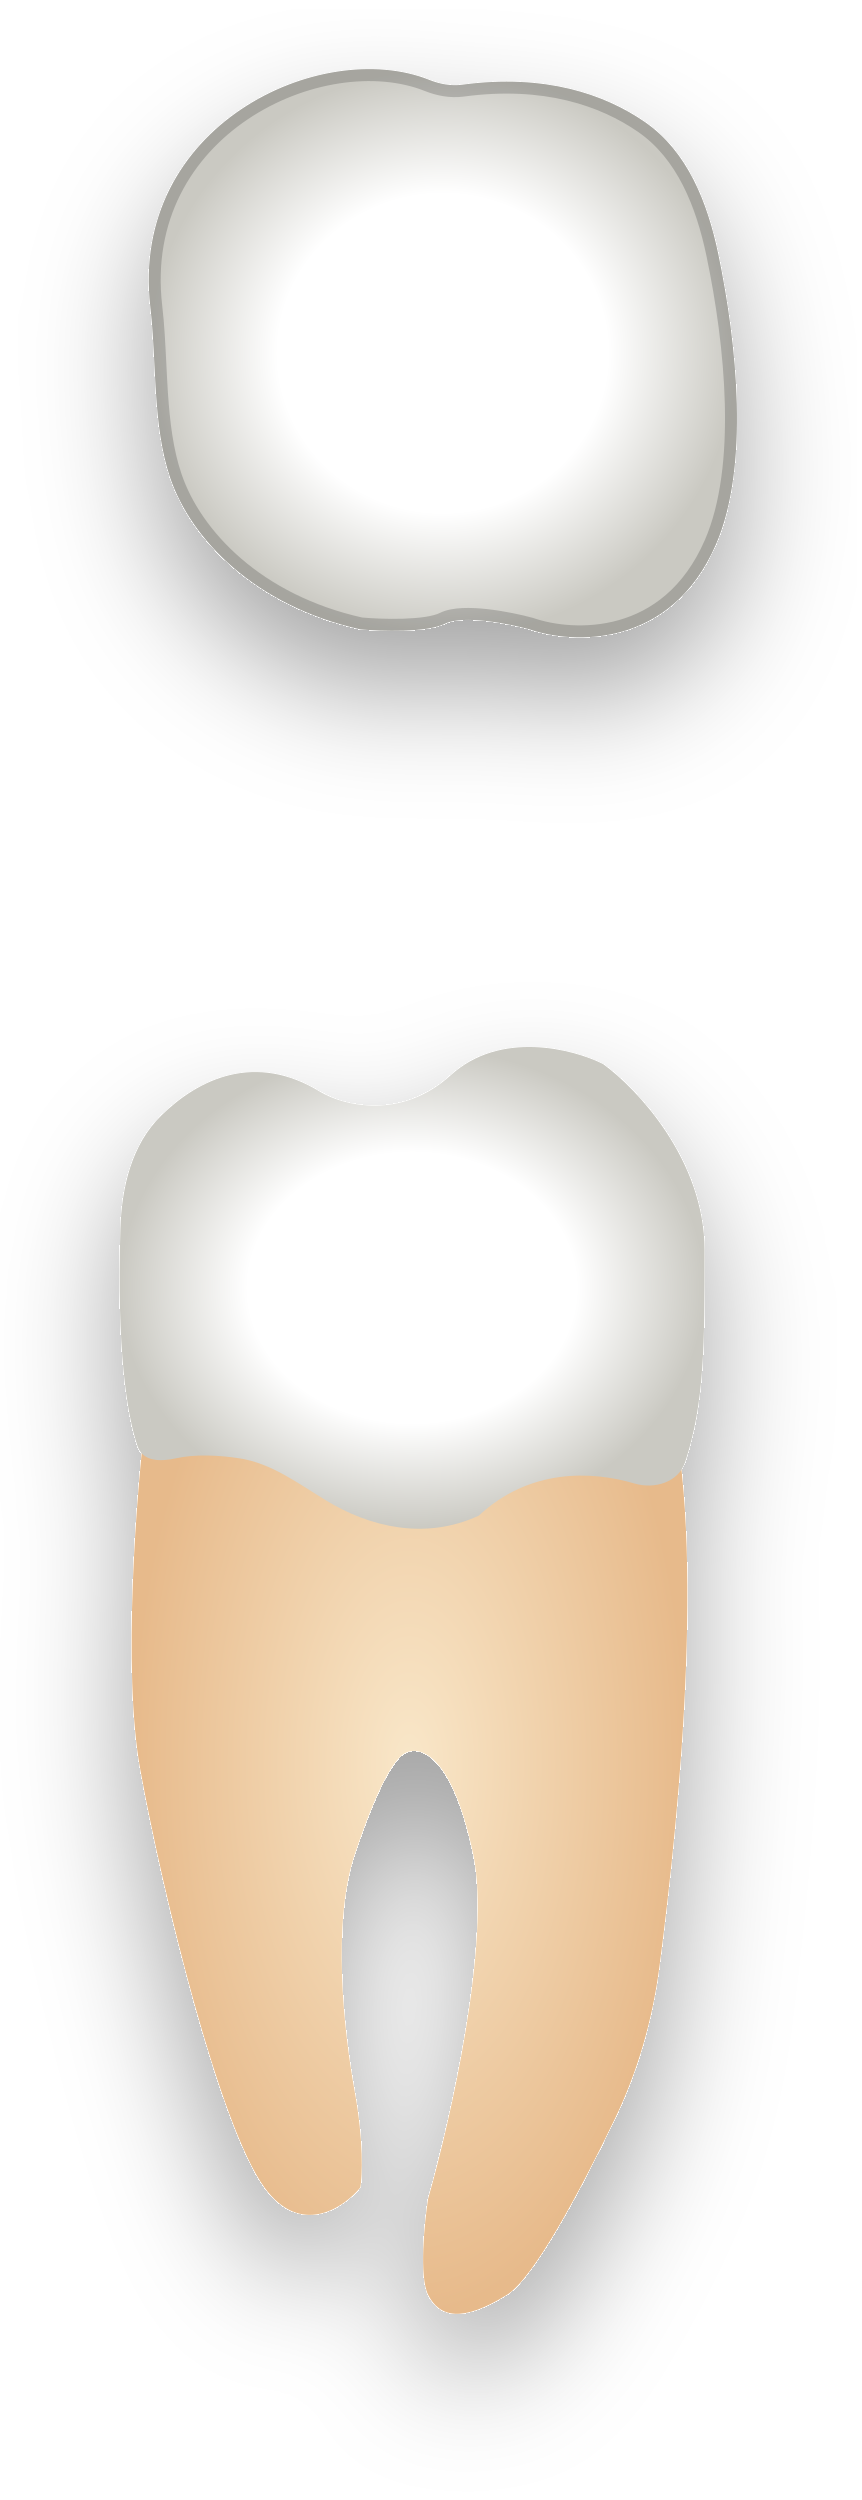
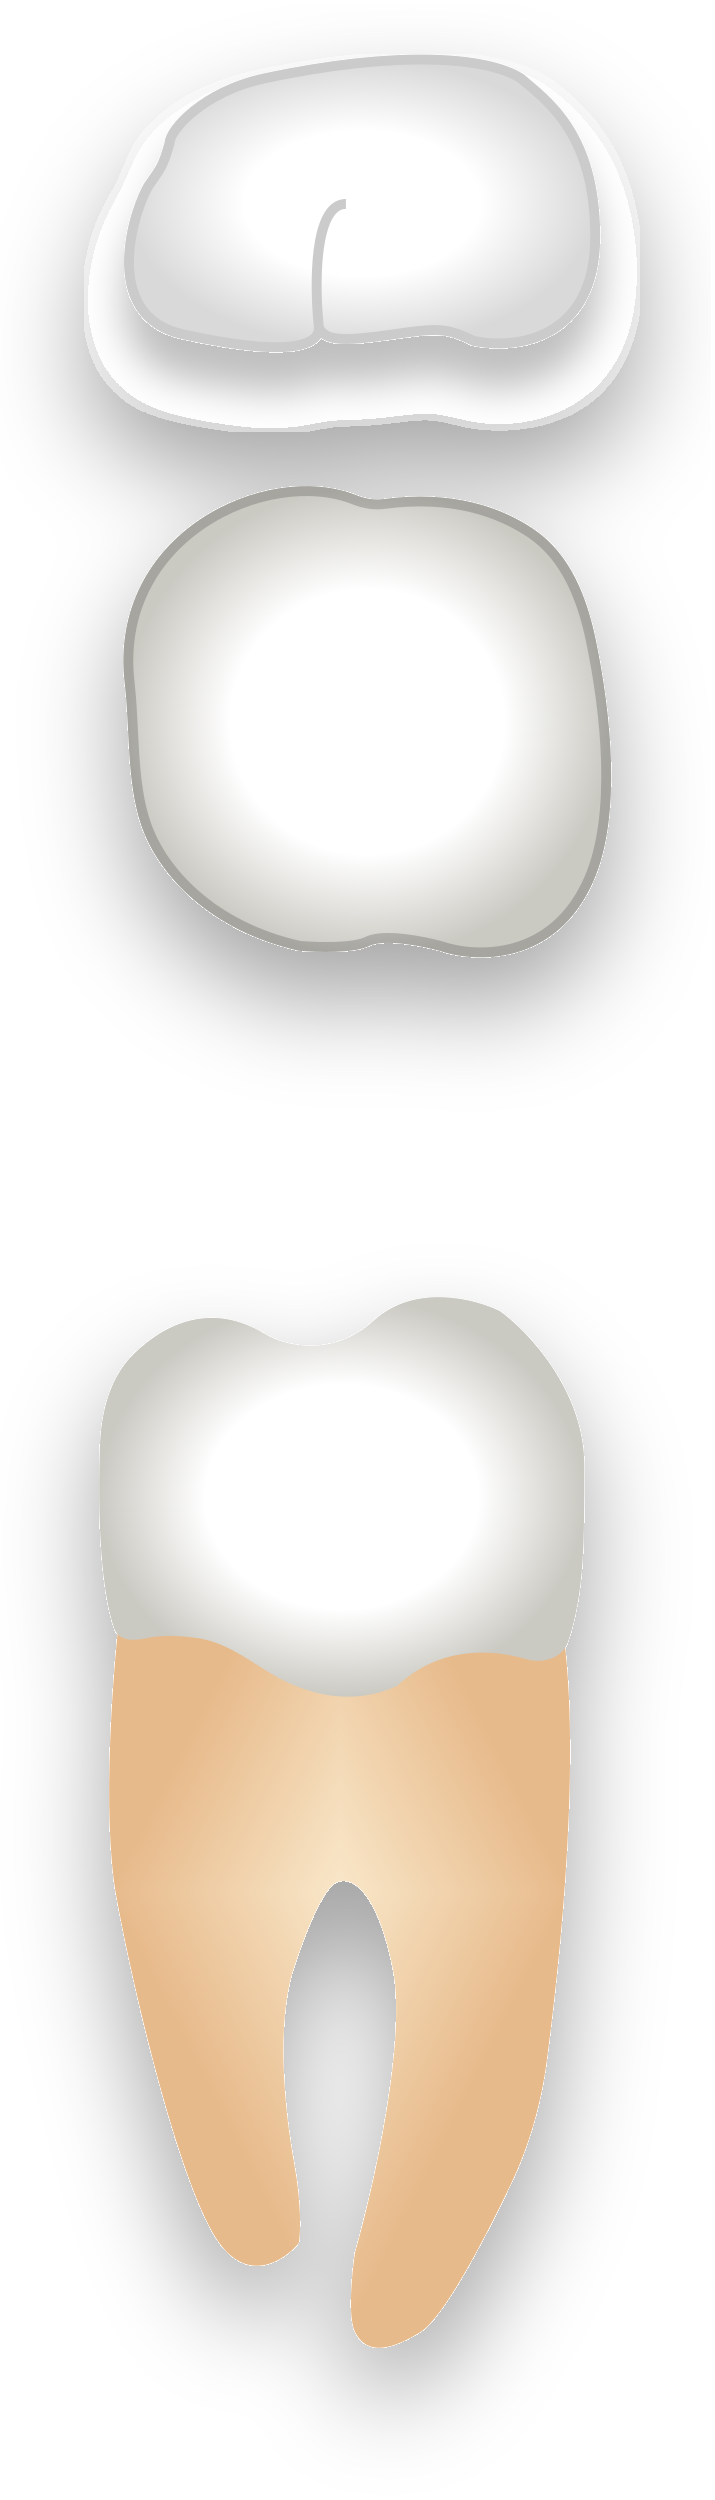
- <svg xmlns="http://www.w3.org/2000/svg" width="72" height="209" viewBox="0 0 72 209" fill="none">
+ <svg xmlns="http://www.w3.org/2000/svg" width="72" height="252" viewBox="0 0 72 252" fill="none">
  <g filter="url(#filter0_d_513_2286)">
-     <path d="M11.728 147.948C10.218 139.642 11.413 124.666 12.199 118.216L29.655 101.698C36.102 101.541 51.451 101.038 55.602 115.385C59.102 127.479 56.925 150.707 55.119 164.488C54.545 168.867 53.325 173.136 51.413 177.117C48.455 183.277 44.6 190.459 42.393 191.839C38.619 194.198 36.731 193.726 35.788 191.839C35.033 190.329 35.474 185.861 35.788 183.816C37.675 177.209 41.072 162.201 39.562 155.027C37.675 146.061 34.844 146.061 33.901 146.533C32.957 147.005 31.542 149.364 29.655 155.027C27.768 160.691 28.711 169.658 29.655 174.849C30.41 179.002 30.284 181.928 30.127 182.872C28.711 184.602 25.126 187.025 22.107 182.872C18.332 177.681 13.615 158.331 11.728 147.948Z" fill="url(#paint0_diamond_513_2286)" />
-     <path d="M10.065 102.721C9.759 112.713 10.584 118.218 11.495 120.894C11.946 122.217 13.424 122.203 14.789 121.901C16.312 121.565 18.226 121.648 19.964 121.907C22.689 122.313 24.937 124.03 27.292 125.458C30.858 127.62 35.488 128.804 40.032 126.706C44.256 122.763 49.442 122.952 53.044 124.021C54.738 124.523 56.731 123.908 57.281 122.229C58.903 117.275 58.903 112.365 58.903 104.525C58.903 96.974 53.242 90.996 50.411 88.951C47.895 87.692 41.825 86.119 37.674 89.895C33.522 93.67 28.71 92.412 26.823 91.311C21.353 87.923 16.618 90.185 13.484 93.257C11.002 95.689 10.171 99.248 10.065 102.721Z" fill="url(#paint1_radial_513_2286)" />
-     <path d="M12.568 25.674C10.797 10.501 26.839 3.067 35.889 6.679C36.764 7.029 37.712 7.207 38.645 7.081C45.57 6.148 50.554 7.891 53.888 10.186C57.48 12.658 59.155 16.955 60.046 21.224C61.615 28.745 62.676 39.025 59.846 45.537C56.072 54.221 47.894 53.875 44.278 52.616C42.548 52.144 38.711 51.389 37.201 52.144C35.691 52.899 31.854 52.773 30.124 52.616C21.294 50.653 15.971 45.062 14.232 39.963C12.736 35.573 13.105 30.28 12.568 25.674Z" fill="url(#paint2_radial_513_2286)" />
-     <path d="M44.442 52.144C44.431 52.14 44.42 52.137 44.409 52.134C43.525 51.893 42.108 51.58 40.712 51.423C40.015 51.345 39.312 51.304 38.677 51.334C38.053 51.363 37.447 51.462 36.977 51.697C36.669 51.851 36.206 51.975 35.626 52.065C35.053 52.152 34.399 52.201 33.729 52.223C32.406 52.265 31.052 52.197 30.201 52.121C21.545 50.186 16.381 44.715 14.706 39.802C13.979 37.671 13.701 35.304 13.539 32.867C13.486 32.053 13.445 31.227 13.404 30.4C13.324 28.777 13.244 27.151 13.065 25.616C12.204 18.241 15.662 12.762 20.45 9.547C25.264 6.315 31.364 5.411 35.704 7.144C36.636 7.516 37.672 7.717 38.712 7.577C45.513 6.66 50.372 8.373 53.604 10.598C57.033 12.957 58.672 17.091 59.556 21.326C60.337 25.067 60.989 29.486 61.096 33.772C61.203 38.066 60.76 42.179 59.388 45.338C57.562 49.538 54.695 51.522 51.866 52.324C49.014 53.133 46.171 52.746 44.442 52.144Z" stroke="black" stroke-opacity="0.18" stroke-linecap="round" stroke-linejoin="round" />
+     <g clip-path="url(#paint0_diamond_513_2286_clip_path)" data-figma-skip-parse="true">
+       <g transform="matrix(0 0.0458918 -0.0232313 0 34.2342 190.766)">
+         <rect x="0" y="0" width="1021.79" height="1043.05" fill="url(#paint0_diamond_513_2286)" opacity="1" shape-rendering="crispEdges" />
+         <rect x="0" y="0" width="1021.79" height="1043.05" transform="scale(1 -1)" fill="url(#paint0_diamond_513_2286)" opacity="1" shape-rendering="crispEdges" />
+         <rect x="0" y="0" width="1021.79" height="1043.05" transform="scale(-1 1)" fill="url(#paint0_diamond_513_2286)" opacity="1" shape-rendering="crispEdges" />
+         <rect x="0" y="0" width="1021.79" height="1043.05" transform="scale(-1)" fill="url(#paint0_diamond_513_2286)" opacity="1" shape-rendering="crispEdges" />
+       </g>
+     </g>
+     <path d="M11.728 191.17C10.218 182.864 11.413 167.888 12.199 161.438L29.655 144.92C36.102 144.763 51.451 144.259 55.602 158.606C59.102 170.7 56.925 193.929 55.119 207.71C54.545 212.088 53.325 216.358 51.413 220.338C48.455 226.499 44.6 233.68 42.393 235.06C38.619 237.42 36.731 236.948 35.788 235.06C35.033 233.55 35.474 229.083 35.788 227.037C37.675 220.43 41.072 205.423 39.562 198.249C37.675 189.282 34.844 189.282 33.901 189.754C32.957 190.226 31.542 192.586 29.655 198.249C27.768 203.912 28.711 212.879 29.655 218.071C30.41 222.224 30.284 225.15 30.127 226.094C28.711 227.824 25.126 230.247 22.107 226.094C18.332 220.902 13.615 201.553 11.728 191.17Z" data-figma-gradient-fill="{&quot;type&quot;:&quot;GRADIENT_DIAMOND&quot;,&quot;stops&quot;:[{&quot;color&quot;:{&quot;r&quot;:0.97647058963775635,&quot;g&quot;:0.90588235855102539,&quot;b&quot;:0.78823530673980713,&quot;a&quot;:1.0},&quot;position&quot;:0.0},{&quot;color&quot;:{&quot;r&quot;:0.90588235855102539,&quot;g&quot;:0.7294117808341980,&quot;b&quot;:0.54509806632995605,&quot;a&quot;:1.0},&quot;position&quot;:1.0}],&quot;stopsVar&quot;:[{&quot;color&quot;:{&quot;r&quot;:0.97647058963775635,&quot;g&quot;:0.90588235855102539,&quot;b&quot;:0.78823530673980713,&quot;a&quot;:1.0},&quot;position&quot;:0.0},{&quot;color&quot;:{&quot;r&quot;:0.90588235855102539,&quot;g&quot;:0.7294117808341980,&quot;b&quot;:0.54509806632995605,&quot;a&quot;:1.0},&quot;position&quot;:1.0}],&quot;transform&quot;:{&quot;m00&quot;:2.8450132044465599e-15,&quot;m01&quot;:-46.462589263916016,&quot;m02&quot;:57.465518951416016,&quot;m10&quot;:91.78356933593750,&quot;m11&quot;:5.6201228973385906e-15,&quot;m12&quot;:144.874511718750},&quot;opacity&quot;:1.0,&quot;blendMode&quot;:&quot;NORMAL&quot;,&quot;visible&quot;:true}" />
+     <path d="M10.065 145.943C9.759 155.935 10.584 161.44 11.495 164.116C11.946 165.438 13.424 165.424 14.789 165.123C16.312 164.787 18.226 164.87 19.964 165.129C22.689 165.535 24.937 167.252 27.292 168.68C30.858 170.842 35.488 172.026 40.032 169.928C44.256 165.985 49.442 166.174 53.044 167.242C54.738 167.745 56.731 167.13 57.281 165.451C58.903 160.497 58.903 155.587 58.903 147.747C58.903 140.195 53.242 134.218 50.411 132.173C47.895 130.914 41.825 129.341 37.674 133.116C33.522 136.892 28.71 135.633 26.823 134.532C21.353 131.145 16.618 133.407 13.484 136.478C11.002 138.911 10.171 142.469 10.065 145.943Z" fill="url(#paint1_radial_513_2286)" />
+     <path d="M12.568 68.895C10.797 53.723 26.839 46.288 35.889 49.901C36.764 50.25 37.712 50.429 38.645 50.303C45.57 49.37 50.554 51.113 53.888 53.407C57.48 55.88 59.155 60.176 60.046 64.446C61.615 71.967 62.676 82.247 59.846 88.759C56.072 97.442 47.894 97.096 44.278 95.838C42.548 95.366 38.711 94.611 37.201 95.366C35.691 96.121 31.854 95.995 30.124 95.838C21.294 93.875 15.971 88.284 14.232 83.185C12.736 78.795 13.105 73.502 12.568 68.895Z" fill="url(#paint2_radial_513_2286)" />
+     <path d="M44.442 95.366C44.431 95.362 44.42 95.359 44.409 95.356C43.525 95.114 42.108 94.802 40.712 94.645C40.015 94.567 39.312 94.526 38.677 94.555C38.053 94.585 37.447 94.684 36.977 94.919C36.669 95.073 36.206 95.197 35.626 95.286C35.053 95.374 34.399 95.423 33.729 95.444C32.406 95.486 31.052 95.419 30.201 95.343C21.545 93.408 16.381 87.937 14.706 83.023C13.979 80.893 13.701 78.526 13.539 76.088C13.486 75.275 13.445 74.449 13.404 73.622C13.324 71.999 13.244 70.373 13.065 68.837C12.204 61.463 15.662 55.983 20.45 52.769C25.264 49.536 31.364 48.633 35.704 50.365C36.636 50.738 37.672 50.938 38.712 50.798C45.513 49.882 50.372 51.595 53.604 53.819C57.033 56.179 58.672 60.312 59.556 64.548C60.337 68.289 60.989 72.708 61.096 76.993C61.203 81.288 60.76 85.401 59.388 88.559C57.562 92.76 54.695 94.744 51.866 95.546C49.014 96.355 46.171 95.967 44.442 95.366Z" stroke="black" stroke-opacity="0.18" stroke-linecap="round" stroke-linejoin="round" />
+     <g filter="url(#filter1_d_513_2286)">
+       <path d="M39.636 33.704C34.481 34.449 32.828 34.361 32.147 33.046C32.147 34.361 30.513 36.334 18.47 33.704C9.79 31.808 13.704 20.556 15.066 18.583C16.155 17.006 16.413 16.834 17.093 14.423C17.094 13.108 20.513 9.218 26.64 7.903C39.975 5.042 49.107 5.712 52.511 7.903C55.007 10.094 60 13.324 60 23.843C60 34.361 51.83 35.238 47.745 34.361C45.022 33.046 44.18 33.046 39.636 33.704Z" fill="url(#paint3_radial_513_2286)" />
+       <path d="M32.147 33.046C31.693 28.883 31.602 20.556 34.87 20.556M32.147 33.046C32.828 34.361 34.481 34.449 39.636 33.704C44.18 33.046 45.022 33.046 47.745 34.361C51.83 35.238 60 34.361 60 23.843C60 13.324 55.007 10.094 52.511 7.903C49.107 5.712 39.975 5.042 26.64 7.903C20.513 9.218 17.094 13.108 17.093 14.423C16.413 16.834 16.155 17.006 15.066 18.583C13.704 20.556 9.79 31.808 18.47 33.704C30.513 36.334 32.147 34.361 32.147 33.046Z" stroke="#CBCBCB" />
+     </g>
  </g>
  <defs>
-     <filter id="filter0_d_513_2286" x="0" y="0.778" width="71.611" height="207.658" filterUnits="userSpaceOnUse" color-interpolation-filters="sRGB">
+     <filter id="filter0_d_513_2286" x="0" y="0.5" width="71.611" height="251.158" filterUnits="userSpaceOnUse" color-interpolation-filters="sRGB">
      <feFlood flood-opacity="0" result="BackgroundImageFix" />
      <feColorMatrix in="SourceAlpha" type="matrix" values="0 0 0 0 0 0 0 0 0 0 0 0 0 0 0 0 0 0 127 0" result="hardAlpha" />
      <feOffset dy="5" />
      <feGaussianBlur stdDeviation="5" />
      <feComposite in2="hardAlpha" operator="out" />
      <feColorMatrix type="matrix" values="0 0 0 0 0 0 0 0 0 0 0 0 0 0 0 0 0 0 0.35 0" />
      <feBlend mode="normal" in2="BackgroundImageFix" result="effect1_dropShadow_513_2286" />
      <feBlend mode="normal" in="SourceGraphic" in2="effect1_dropShadow_513_2286" result="shape" />
    </filter>
-     <radialGradient id="paint0_diamond_513_2286" cx="0" cy="0" r="1" gradientUnits="userSpaceOnUse" gradientTransform="translate(34.2342 147.545) rotate(90) scale(45.8918 23.2313)">
+     <clipPath id="paint0_diamond_513_2286_clip_path">
+       <path d="M11.728 191.17C10.218 182.864 11.413 167.888 12.199 161.438L29.655 144.92C36.102 144.763 51.451 144.259 55.602 158.606C59.102 170.7 56.925 193.929 55.119 207.71C54.545 212.088 53.325 216.358 51.413 220.338C48.455 226.499 44.6 233.68 42.393 235.06C38.619 237.42 36.731 236.948 35.788 235.06C35.033 233.55 35.474 229.083 35.788 227.037C37.675 220.43 41.072 205.423 39.562 198.249C37.675 189.282 34.844 189.282 33.901 189.754C32.957 190.226 31.542 192.586 29.655 198.249C27.768 203.912 28.711 212.879 29.655 218.071C30.41 222.224 30.284 225.15 30.127 226.094C28.711 227.824 25.126 230.247 22.107 226.094C18.332 220.902 13.615 201.553 11.728 191.17Z" />
+     </clipPath>
+     <filter id="filter1_d_513_2286" x="8.5" y="5.5" width="56" height="38" filterUnits="userSpaceOnUse" color-interpolation-filters="sRGB">
+       <feFlood flood-opacity="0" result="BackgroundImageFix" />
+       <feColorMatrix in="SourceAlpha" type="matrix" values="0 0 0 0 0 0 0 0 0 0 0 0 0 0 0 0 0 0 127 0" result="hardAlpha" />
+       <feOffset dy="4" />
+       <feGaussianBlur stdDeviation="2" />
+       <feComposite in2="hardAlpha" operator="out" />
+       <feColorMatrix type="matrix" values="0 0 0 0 0 0 0 0 0 0 0 0 0 0 0 0 0 0 0.25 0" />
+       <feBlend mode="normal" in2="BackgroundImageFix" result="effect1_dropShadow_513_2286" />
+       <feBlend mode="normal" in="SourceGraphic" in2="effect1_dropShadow_513_2286" result="shape" />
+     </filter>
+     <linearGradient id="paint0_diamond_513_2286" x1="0" y1="0" x2="500" y2="500" gradientUnits="userSpaceOnUse">
      <stop stop-color="#F9E7C9" />
      <stop offset="1" stop-color="#E7BA8B" />
-     </radialGradient>
-     <radialGradient id="paint1_radial_513_2286" cx="0" cy="0" r="1" gradientUnits="userSpaceOnUse" gradientTransform="translate(34.4517 107.666) rotate(90) scale(20.138 24.4517)">
+     </linearGradient>
+     <radialGradient id="paint1_radial_513_2286" cx="0" cy="0" r="1" gradientUnits="userSpaceOnUse" gradientTransform="translate(34.4517 150.887) rotate(90) scale(20.138 24.4517)">
      <stop offset="0.562" stop-color="white" />
      <stop offset="1" stop-color="#CAC9C2" />
    </radialGradient>
-     <radialGradient id="paint2_radial_513_2286" cx="0" cy="0" r="1" gradientUnits="userSpaceOnUse" gradientTransform="translate(37.022 29.5309) rotate(90) scale(23.7526 24.5893)">
+     <radialGradient id="paint2_radial_513_2286" cx="0" cy="0" r="1" gradientUnits="userSpaceOnUse" gradientTransform="translate(37.022 72.7526) rotate(90) scale(23.7526 24.5893)">
      <stop offset="0.562" stop-color="white" />
      <stop offset="1" stop-color="#CAC9C2" />
    </radialGradient>
+     <radialGradient id="paint3_radial_513_2286" cx="0" cy="0" r="1" gradientUnits="userSpaceOnUse" gradientTransform="translate(36.5 20.5) rotate(-90) scale(14.5 23.5)">
+       <stop offset="0.505" stop-color="white" />
+       <stop offset="1" stop-color="#D9D9D9" />
+     </radialGradient>
  </defs>
</svg>
